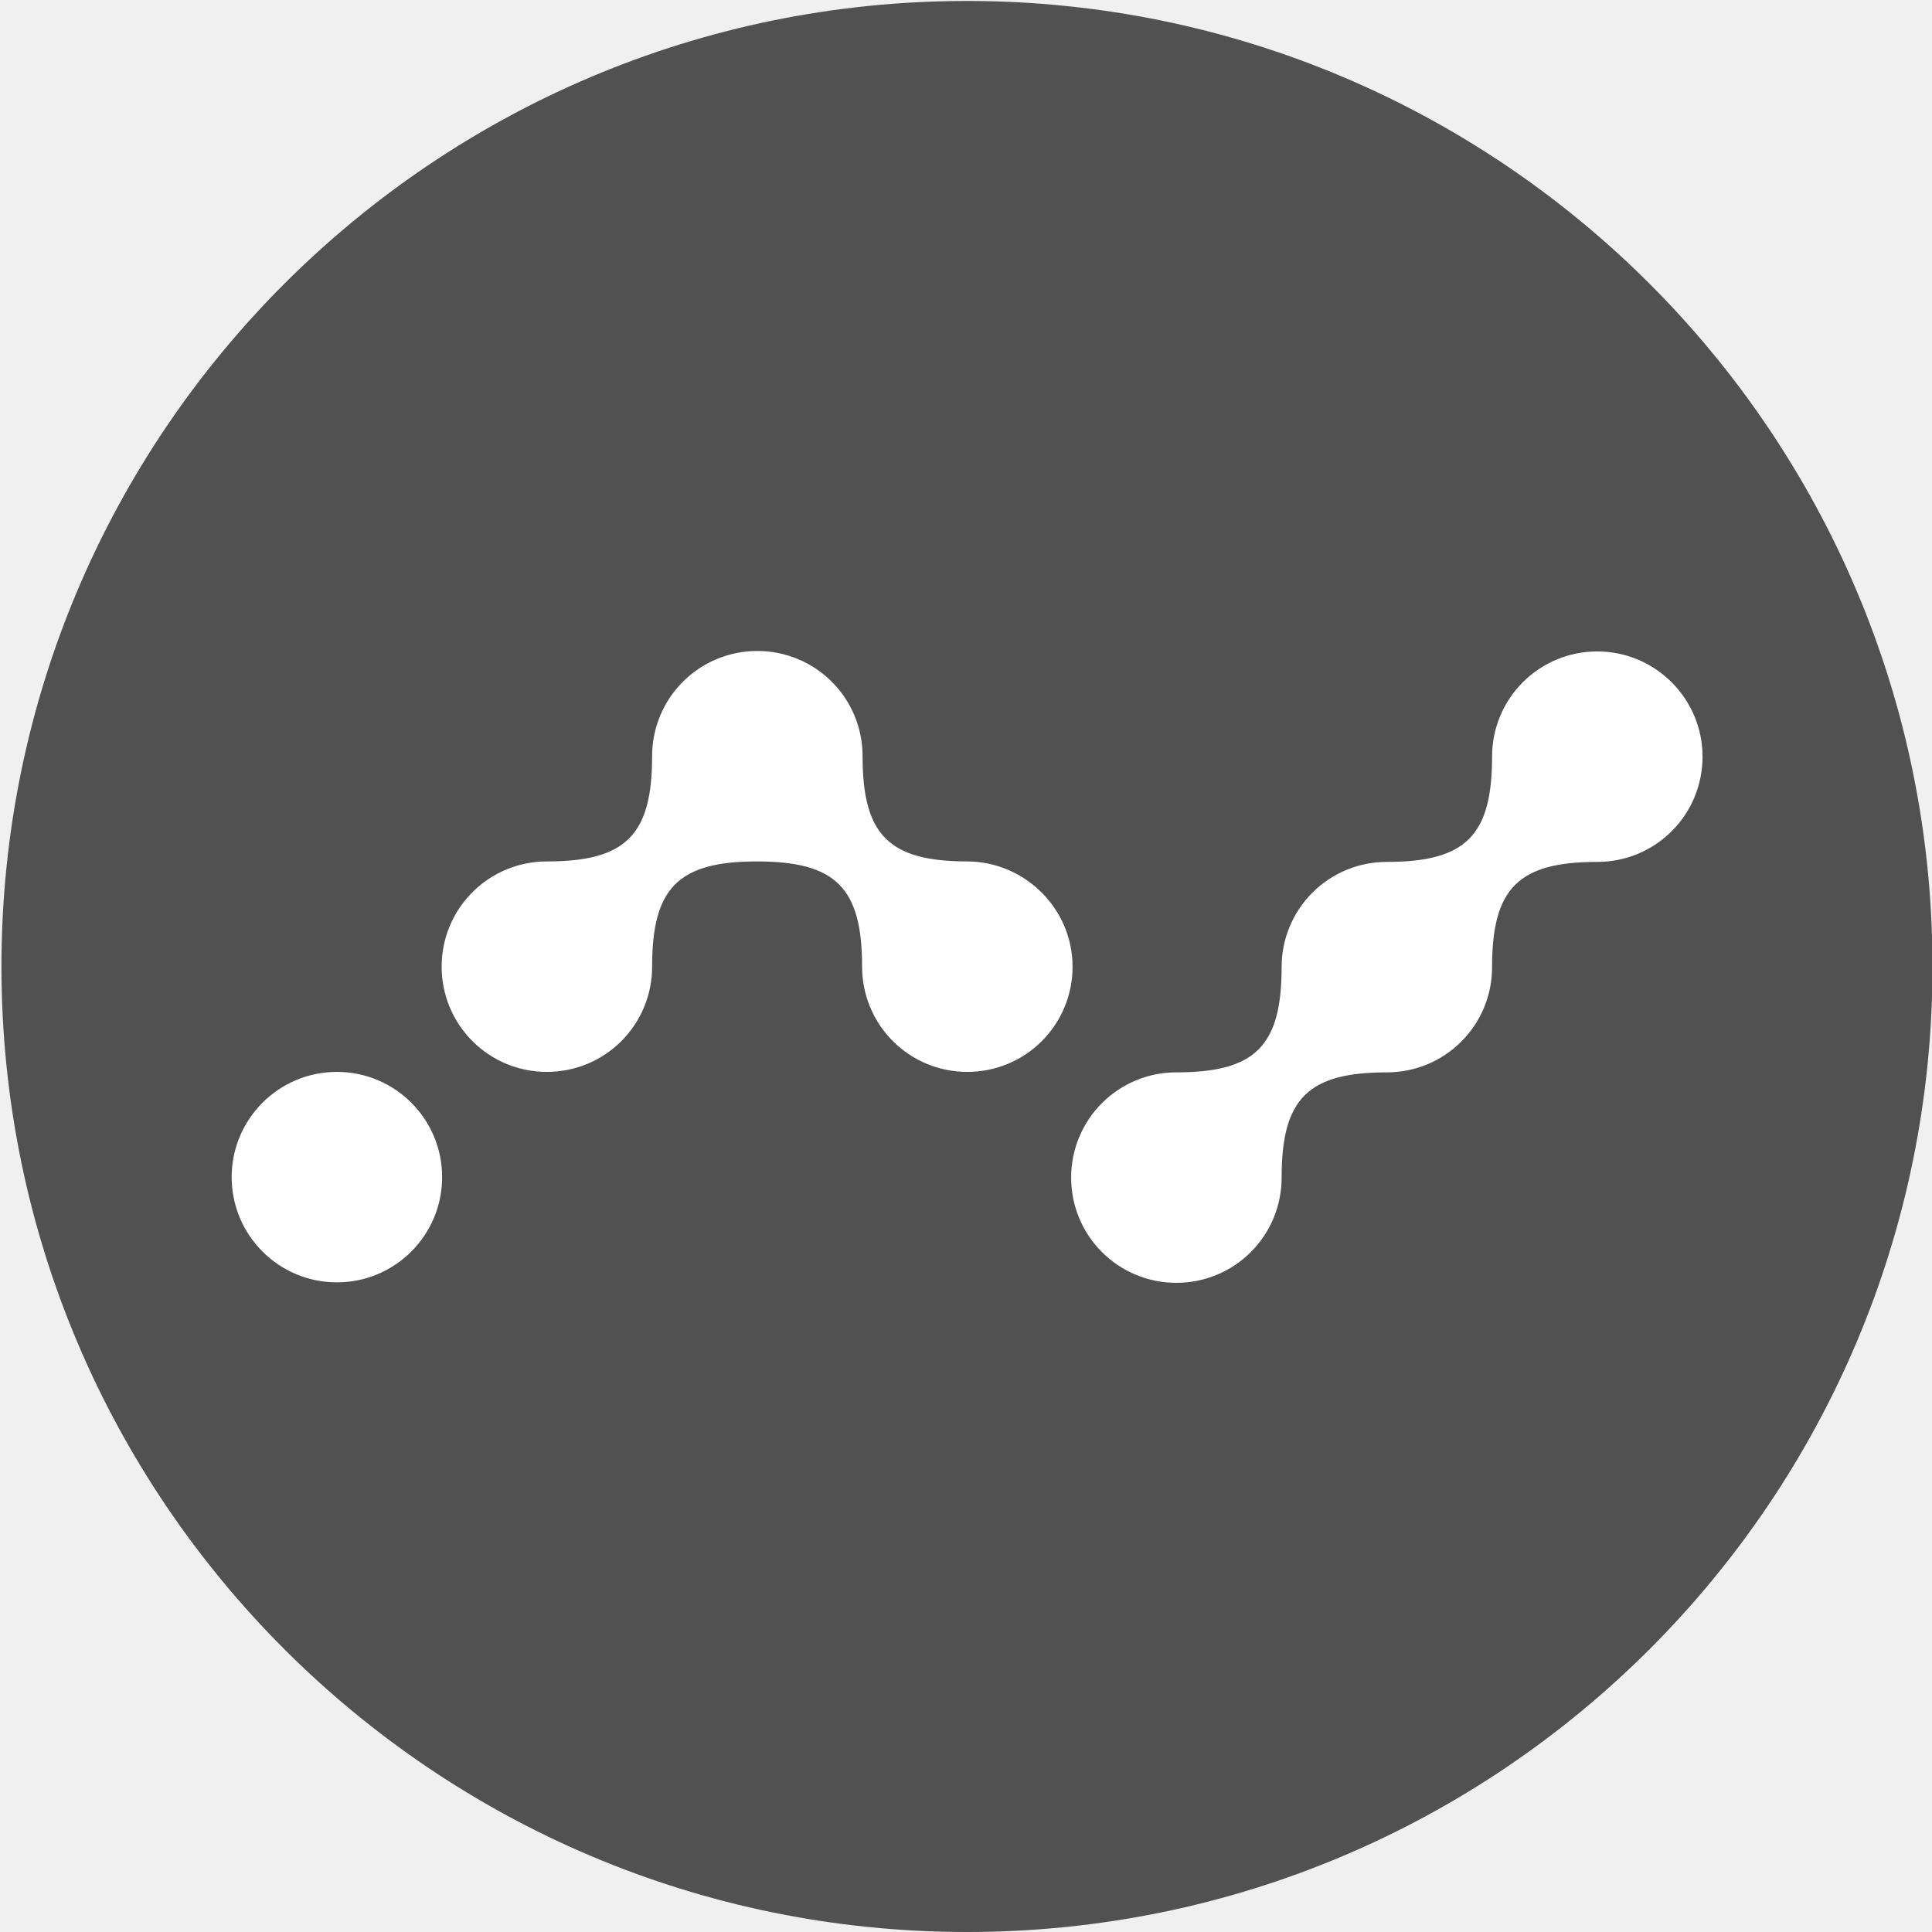
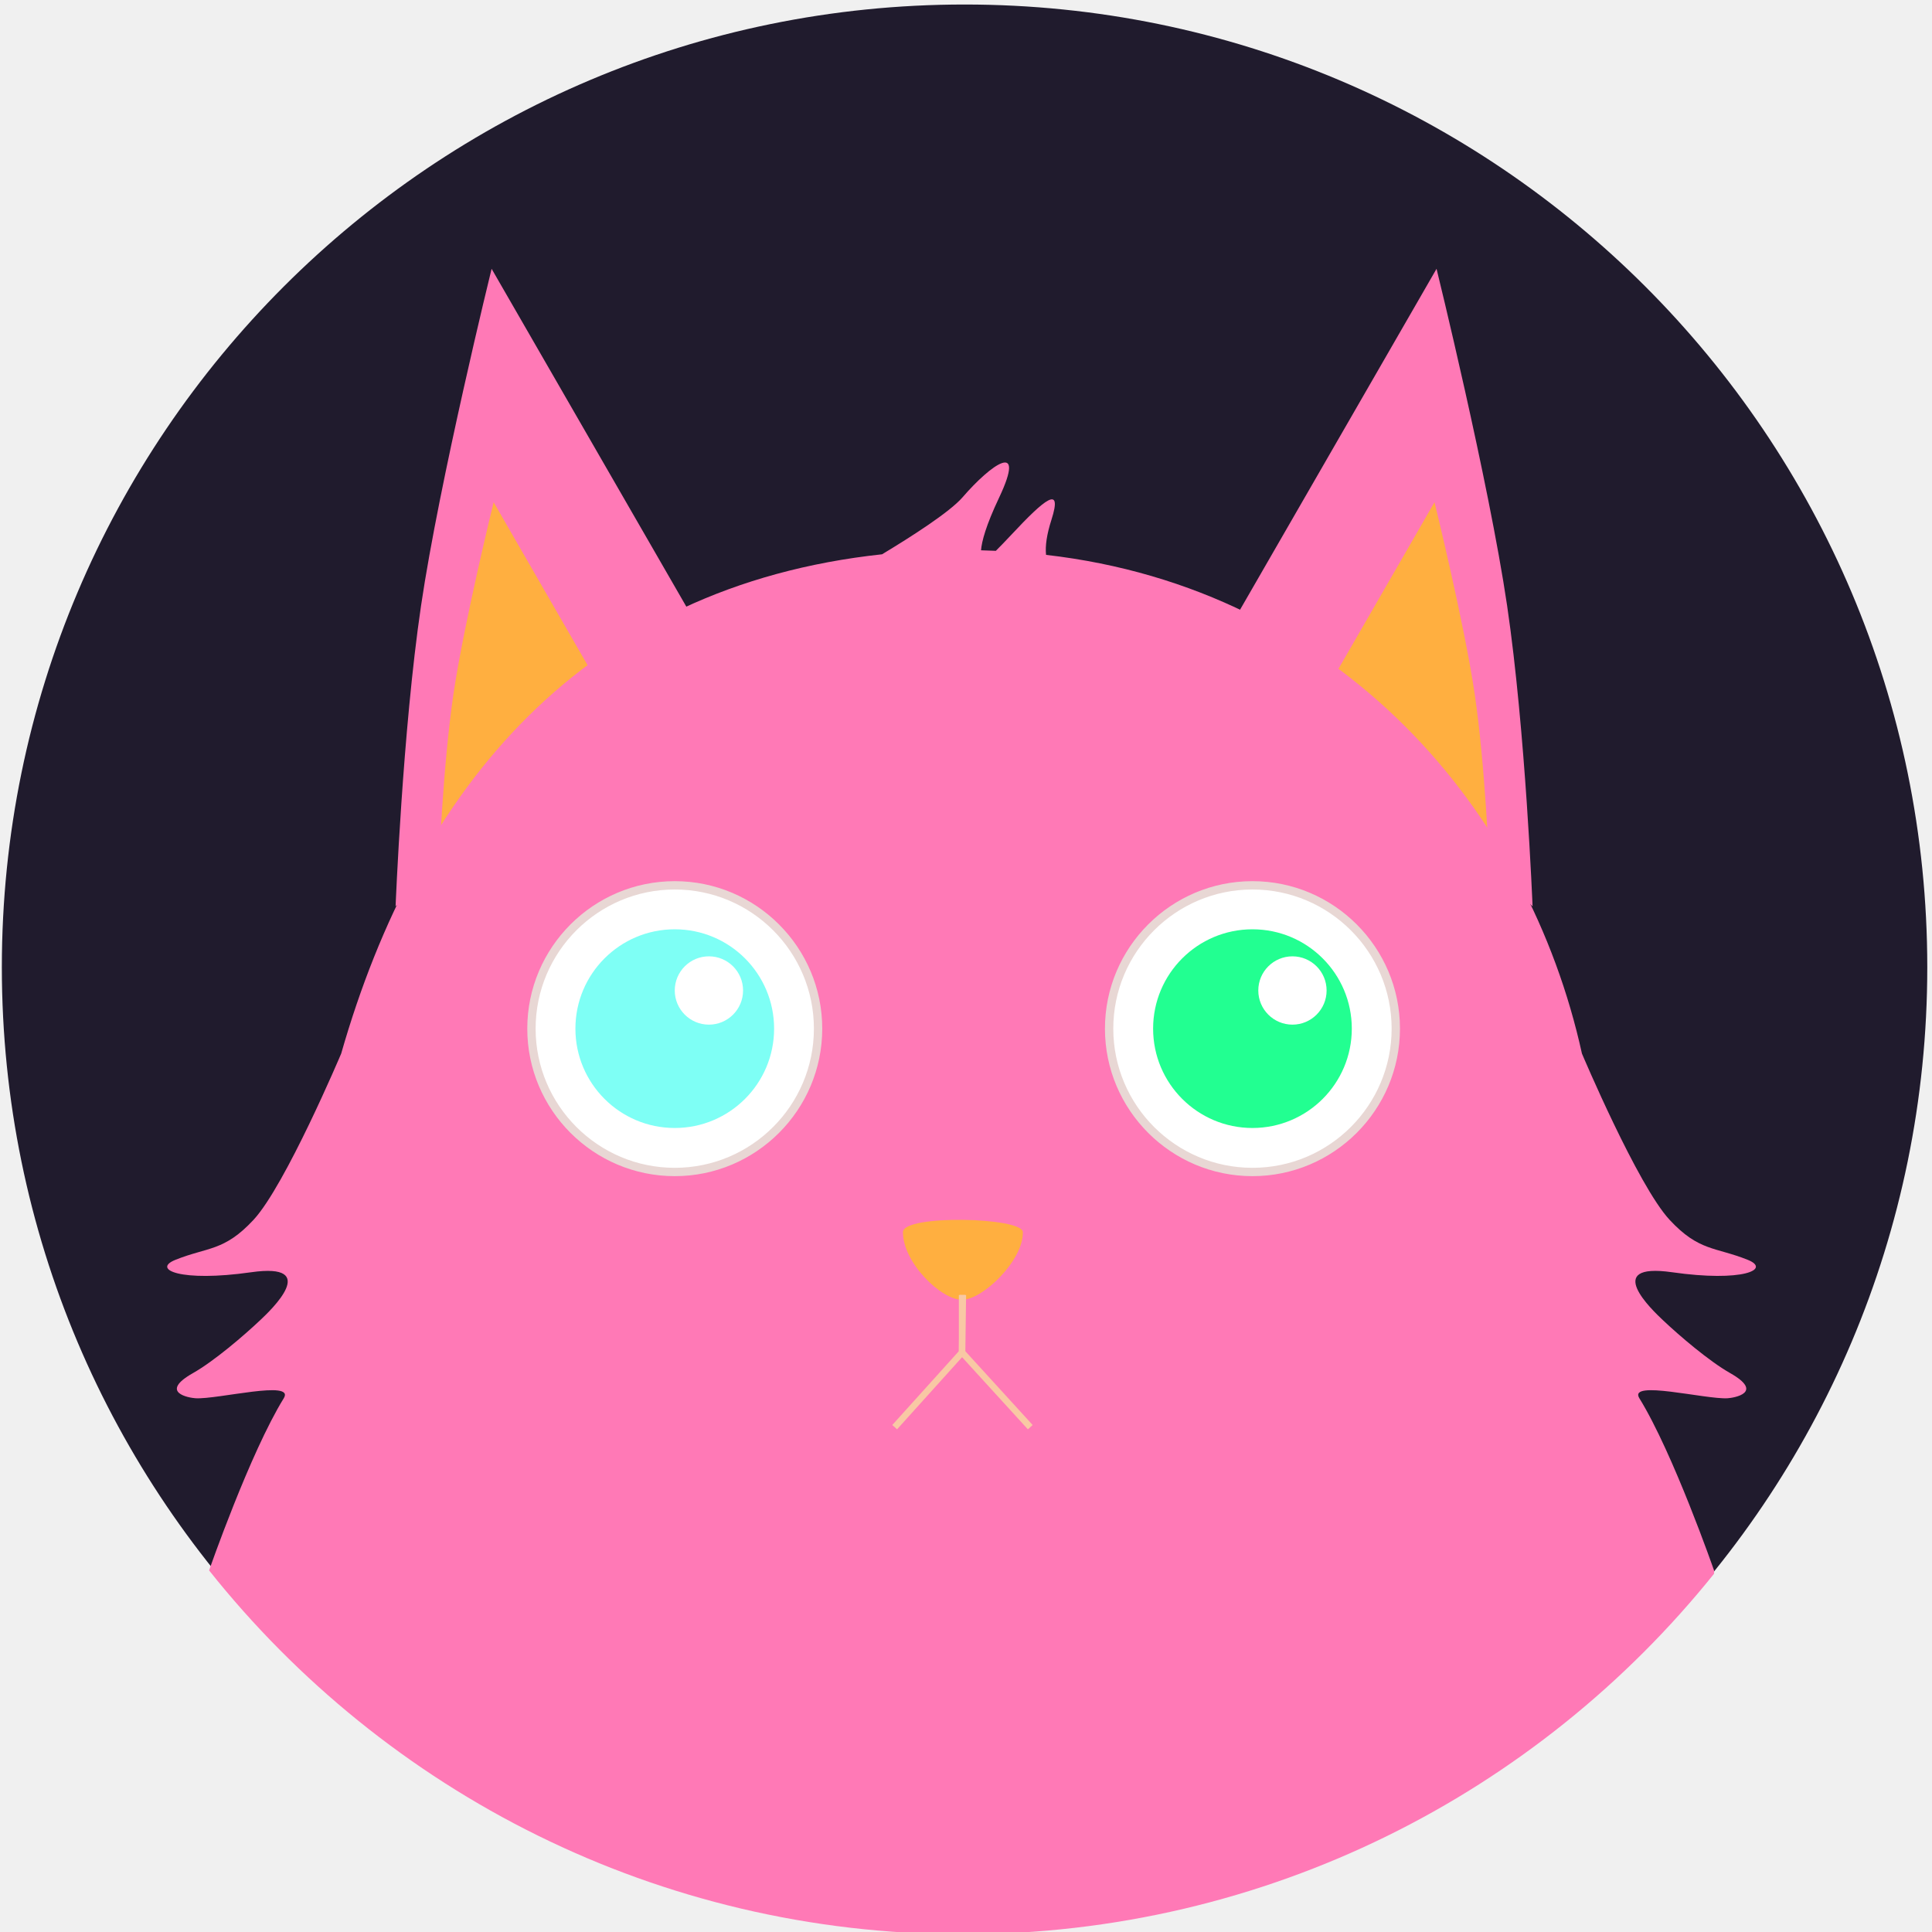
- <svg xmlns="http://www.w3.org/2000/svg" t="1687966109550" class="icon" viewBox="0 0 1024 1024" version="1.1" p-id="3606" width="64" height="64">
-   <path d="M512.512 0.512C229.952 0.512 0.768 229.696 0.768 512.256s229.185 511.744 511.744 511.744 511.744-229.185 511.744-511.744S795.071 0.512 512.512 0.512z" fill="#515151" p-id="3607" />
-   <path d="M568.482 512.353a55.683 55.683 0 0 1-55.775 55.775 55.683 55.683 0 0 1-55.775-55.775c0-41.829-13.942-55.775-55.775-55.775-41.829 0-55.524 14.193-55.524 55.775a55.683 55.683 0 0 1-55.775 55.775 55.683 55.683 0 0 1-55.771-55.775 55.683 55.683 0 0 1 55.771-55.775c41.833 0 55.775-13.942 55.775-55.771a55.683 55.683 0 0 1 55.775-55.775 55.683 55.683 0 0 1 55.775 55.775c0 41.829 13.942 55.771 55.771 55.771 30.378 0.251 55.528 25.149 55.528 55.775zM178.559 679.674c30.806 0 55.775-24.969 55.775-55.771 0-30.806-24.969-55.775-55.775-55.775-30.802 0-55.771 24.969-55.771 55.775 0 30.802 24.969 55.771 55.771 55.771zM902.378 401.054a55.683 55.683 0 0 1-55.775 55.775c-41.829 0-55.775 13.942-55.775 55.775a55.683 55.683 0 0 1-55.771 55.771c-41.833 0-55.775 13.945-55.775 55.775a55.683 55.683 0 0 1-55.775 55.775 55.683 55.683 0 0 1-55.775-55.775 55.683 55.683 0 0 1 55.775-55.775c41.829 0 55.775-13.942 55.775-55.771a55.683 55.683 0 0 1 55.775-55.775c41.829 0 55.771-13.945 55.771-55.775a55.683 55.683 0 0 1 55.775-55.775c30.877 0 55.775 25.149 55.775 55.775z" fill="#FFFFFF" p-id="3608" />
+ <svg xmlns="http://www.w3.org/2000/svg" t="1719996640314" class="icon" viewBox="0 0 1024 1024" version="1.1" p-id="5033" width="128" height="128">
+   <path d="M511.238 512.649m-510.259 0a510.259 510.259 0 1 0 1020.518 0 510.259 510.259 0 1 0-1020.518 0Z" fill="#201b2d" p-id="5034" />
+   <path d="M209.67 480.381s3.698-93.036 13.494-159.38c9.796-66.332 37.399-178.529 37.399-178.529l106.667 185.06-157.559 152.849z" fill="#FF79B6" p-id="5035" />
+   <path d="M232.664 458.581s2.105-52.975 7.68-90.749 21.299-101.649 21.299-101.649l60.735 105.37-89.714 87.029z" fill="#FFAF40" p-id="5036" />
+   <path d="M812.294 480.381s-3.698-93.036-13.494-159.38-37.399-178.529-37.399-178.529l-106.667 185.06 157.559 152.849z" fill="#FF79B6" p-id="5037" />
+   <path d="M789.299 458.581s-2.105-52.975-7.68-90.749-21.299-101.649-21.299-101.649l-60.735 105.37 89.714 87.029z" fill="#FFAF40" p-id="5038" />
+   <path d="M886.249 674.315c37.399 5.348 52.69-1.513 40.073-6.588-17.146-6.884-25.828-4.403-41.404-21.197-16.919-18.227-46.41-87.996-46.41-87.996l-0.023-0.011C810.212 429.887 710.997 312.058 554.428 294.093c-0.501-4.847 0.398-10.889 2.844-18.546 6.098-19.012-3.618-10.968-21.072 7.714-3.561 3.812-6.303 6.622-8.385 8.693-2.606-0.125-5.222-0.216-7.851-0.284 0.375-4.722 2.571-13.084 9.557-27.853 14.734-31.164-4.301-17.692-19.297-0.296-6.804 7.896-27.42 21.06-42.712 30.265-157.844 17.01-246.226 123.187-286.709 264.75l-0.023 0.011s-29.491 69.757-46.41 87.996c-15.588 16.794-24.257 14.302-41.404 21.197-12.618 5.074 2.674 11.924 40.073 6.588 37.399-5.348 10.377 20.196 4.892 25.372-8.727 8.249-24.439 21.709-35.612 28.046-18.375 10.411-2.014 13.164 1.331 13.358 11.662 0.683 52.884-9.944 46.751 0-17.92 29.025-39.481 90.965-39.572 91.25 93.48 117.51 237.705 192.842 399.531 192.842 161.007 0 304.583-74.57 398.108-191.056l0.011-1.775s-21.618-62.168-39.583-91.261c-6.144-9.944 35.078 0.683 46.751 0 3.345-0.193 19.706-2.947 1.331-13.358-11.173-6.337-26.886-19.797-35.612-28.046-5.495-5.188-32.518-30.731 4.881-25.384z" fill="#FF79B6" p-id="5039" />
+   <path d="M357.637 545.202m-75.957 0a75.957 75.957 0 1 0 151.915 0 75.957 75.957 0 1 0-151.915 0Z" fill="#FFFFFF" p-id="5040" />
+   <path d="M357.637 623.384c-43.112 0-78.167-35.07-78.167-78.181s35.07-78.167 78.167-78.167 78.167 35.07 78.167 78.167-35.055 78.181-78.167 78.181z m0-151.929c-40.667 0-73.748 33.081-73.748 73.748s33.081 73.763 73.748 73.763 73.748-33.081 73.748-73.763-33.067-73.748-73.748-73.748z" fill="#E8D7D4" p-id="5041" />
+   <path d="M357.637 545.202m-52.656 0a52.656 52.656 0 1 0 105.312 0 52.656 52.656 0 1 0-105.312 0Z" fill="#7EFFF5" p-id="5042" />
+   <path d="M375.739 524.979m-18.102 0a18.102 18.102 0 1 0 36.204 0 18.102 18.102 0 1 0-36.204 0Z" fill="#FFFFFF" p-id="5043" />
+   <path d="M663.829 545.202m-75.957 0a75.957 75.957 0 1 0 151.915 0 75.957 75.957 0 1 0-151.915 0Z" fill="#FFFFFF" p-id="5044" />
+   <path d="M663.829 623.384c-43.112 0-78.181-35.07-78.181-78.181s35.07-78.167 78.181-78.167 78.181 35.07 78.181 78.167-35.084 78.181-78.181 78.181z m0-151.929c-40.667 0-73.763 33.081-73.763 73.748s33.081 73.763 73.763 73.763 73.763-33.081 73.763-73.763-33.096-73.748-73.763-73.748z" fill="#E8D7D4" p-id="5045" />
+   <path d="M663.829 545.202m-52.656 0a52.656 52.656 0 1 0 105.312 0 52.656 52.656 0 1 0-105.312 0Z" fill="#22FF91" p-id="5046" />
+   <path d="M685.024 524.979m-18.102 0a18.102 18.102 0 1 0 36.204 0 18.102 18.102 0 1 0-36.204 0Z" fill="#FFFFFF" p-id="5047" />
+   <path d="M478.572 653.05c0.011-9.398 63.363-7.942 63.556-0.011 0.364 14.837-21.106 35.84-32.21 35.886-11.048 0.046-31.357-19.638-31.346-35.874z" fill="#FFAF40" p-id="5048" />
+   <path d="M475.466 757.567l-2.537-2.287 35.282-39.128v-29.776h3.413v31.084z" fill="#F8C8A4" p-id="5049" />
+   <path d="M544.802 757.578l-36.602-40.129 0.444-31.095 3.413 0.046-0.432 29.753 35.703 39.128z" fill="#F8C8A4" p-id="5050" />
</svg>
